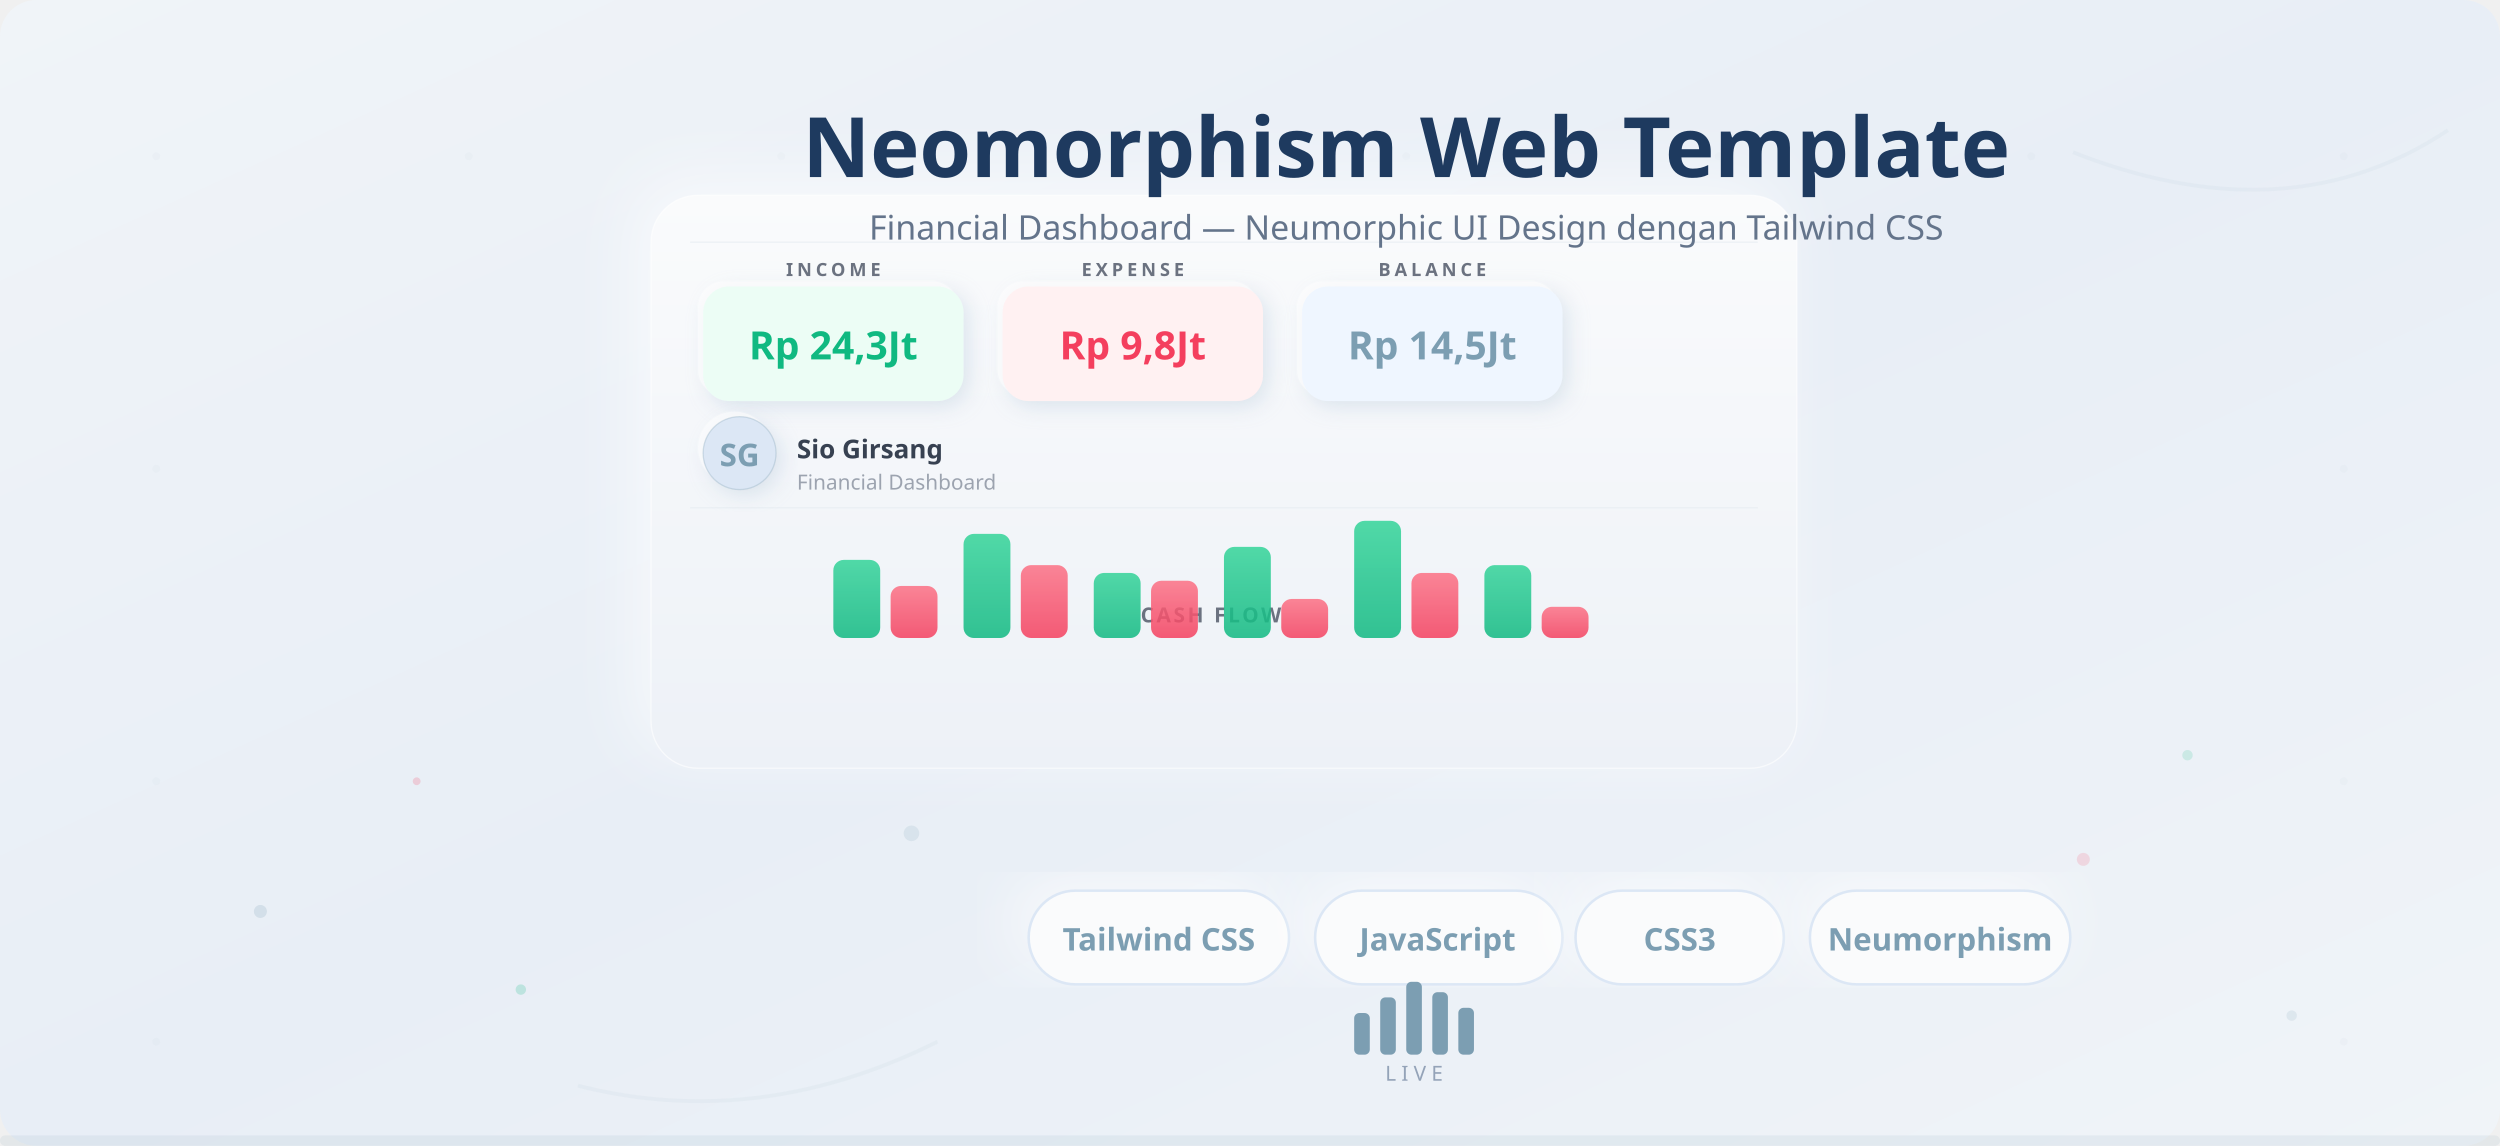
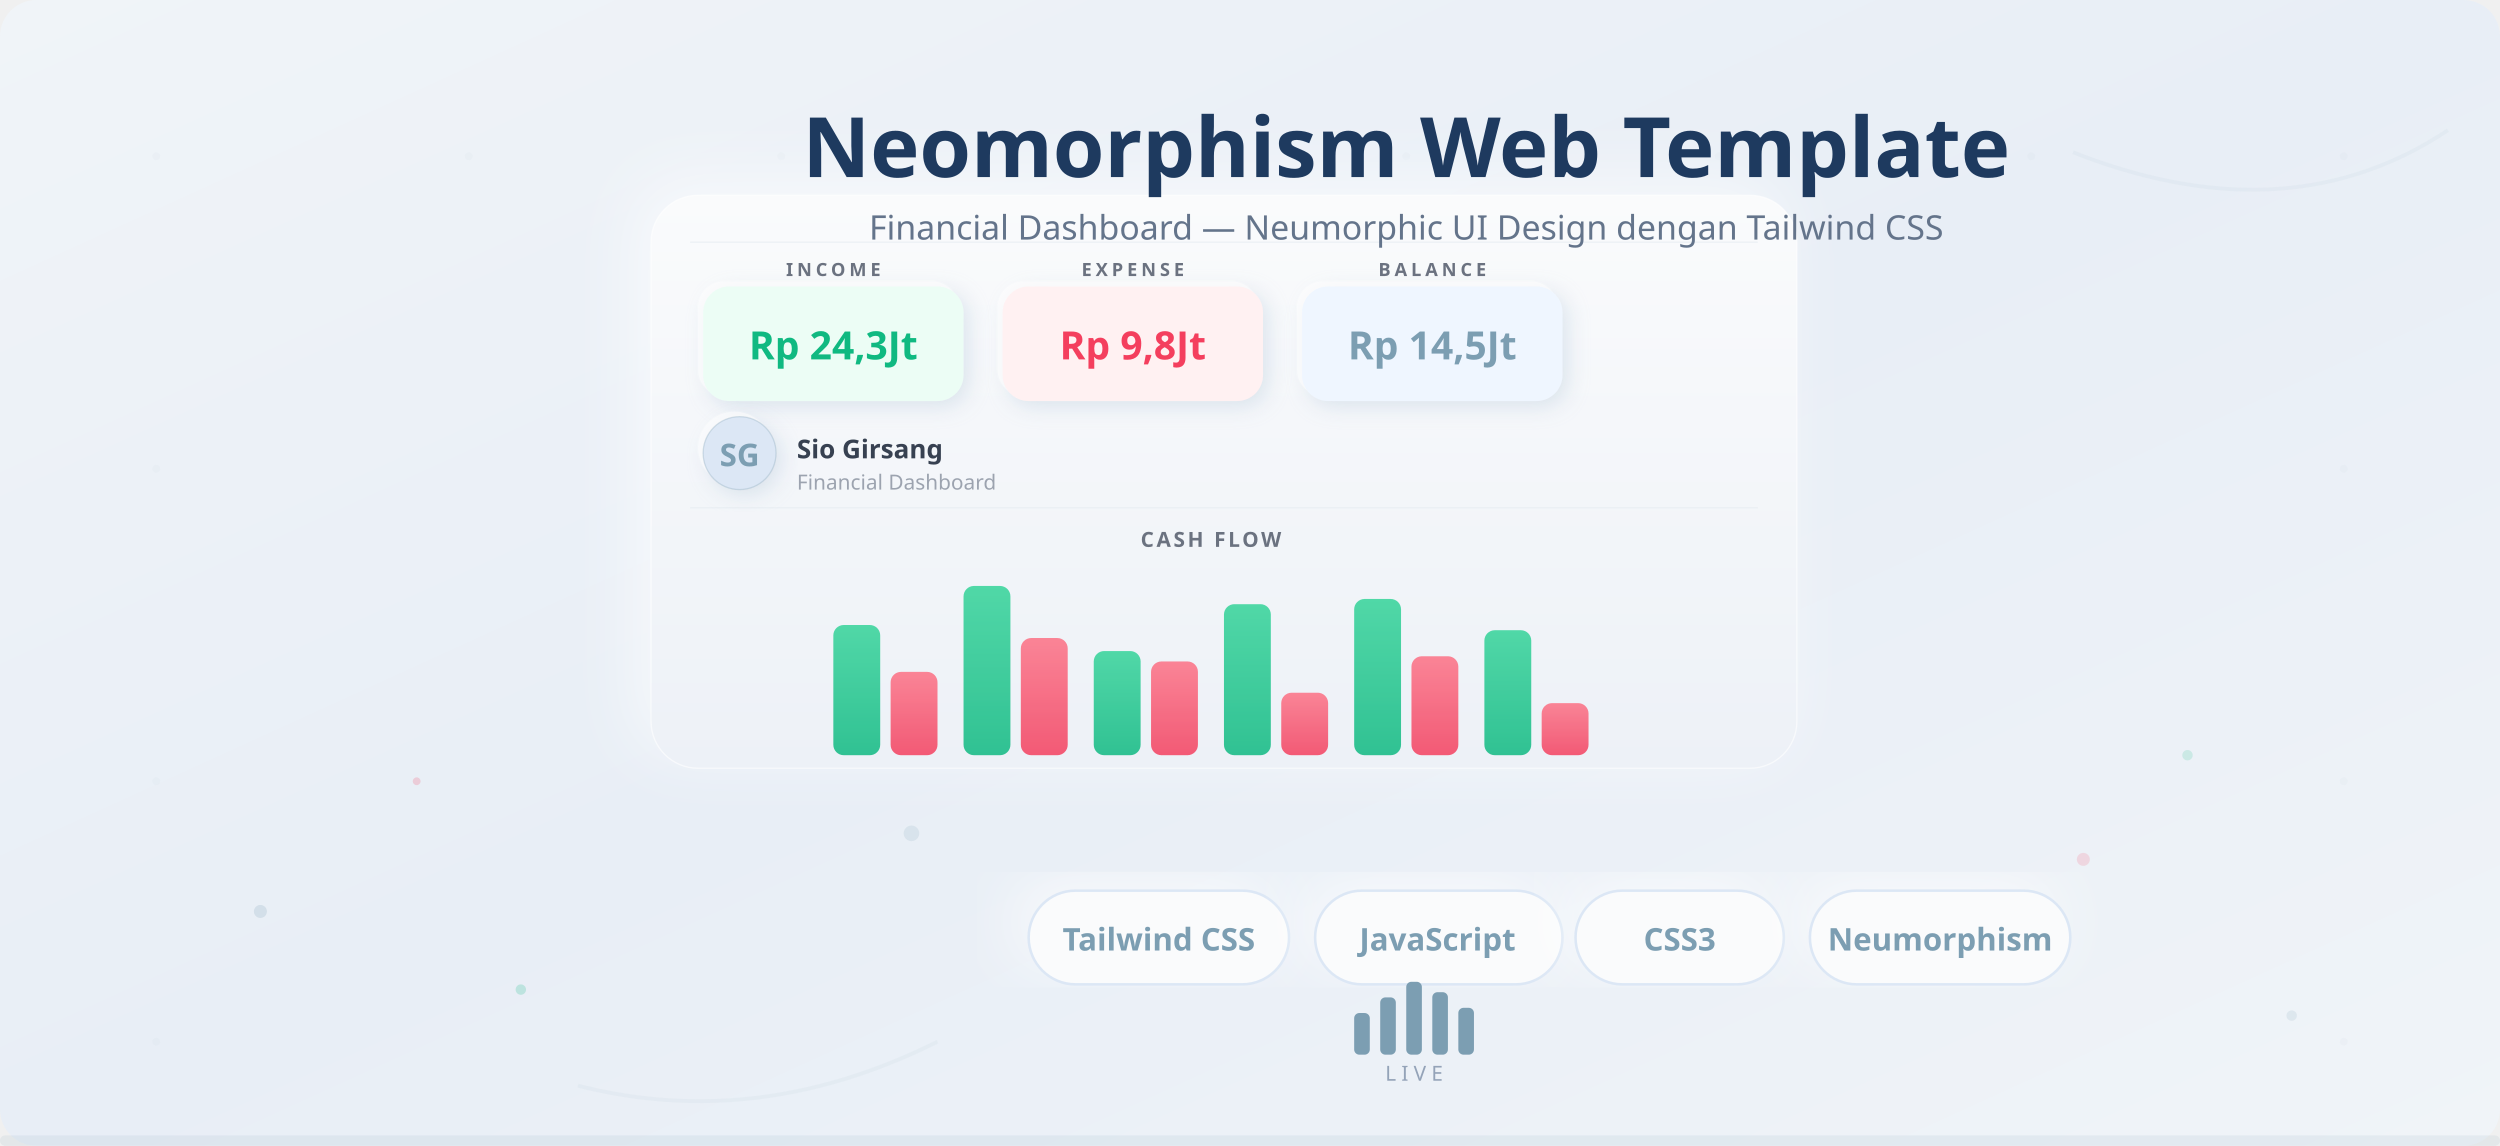
<svg xmlns="http://www.w3.org/2000/svg" viewBox="0 0 960 440" width="100%" height="auto">
  <defs>
    <linearGradient id="bgGrad" x1="0%" y1="0%" x2="100%" y2="100%">
      <stop offset="0%" stop-color="#F0F4F8">
        <animate attributeName="stop-color" values="#F0F4F8;#E8EEF6;#F0F4F8" dur="10s" repeatCount="indefinite" />
      </stop>
      <stop offset="50%" stop-color="#E8EEF6">
        <animate attributeName="stop-color" values="#E8EEF6;#DCE7F5;#E8EEF6" dur="12s" repeatCount="indefinite" />
      </stop>
      <stop offset="100%" stop-color="#F0F4F8">
        <animate attributeName="stop-color" values="#F0F4F8;#E2EAF3;#F0F4F8" dur="8s" repeatCount="indefinite" />
      </stop>
    </linearGradient>
    <linearGradient id="primaryGrad" x1="0%" y1="0%" x2="100%" y2="100%">
      <stop offset="0%" stop-color="#7C9EB2" />
      <stop offset="100%" stop-color="#5B8A9E" />
    </linearGradient>
    <linearGradient id="incomeGrad" x1="0%" y1="100%" x2="0%" y2="0%">
      <stop offset="0%" stop-color="#10B981" />
      <stop offset="100%" stop-color="#34D399" />
    </linearGradient>
    <linearGradient id="expenseGrad" x1="0%" y1="100%" x2="0%" y2="0%">
      <stop offset="0%" stop-color="#F43F5E" />
      <stop offset="100%" stop-color="#FB7185" />
    </linearGradient>
    <linearGradient id="neuCardGrad" x1="0%" y1="0%" x2="0%" y2="100%">
      <stop offset="0%" stop-color="#FAFBFC" />
      <stop offset="100%" stop-color="#EDF1F7" />
    </linearGradient>
    <filter id="shadowOut" x="-20%" y="-20%" width="140%" height="140%">
      <feDropShadow dx="8" dy="8" stdDeviation="16" flood-color="#B0C4D8" flood-opacity="0.35" />
      <feDropShadow dx="-6" dy="-6" stdDeviation="12" flood-color="#FFFFFF" flood-opacity="0.6" />
    </filter>
    <filter id="shadowIn" x="-30%" y="-30%" width="160%" height="160%">
      <feGaussianBlur in="SourceAlpha" stdDeviation="4" result="blur" />
      <feOffset dx="2" dy="2" result="offsetBlur" />
      <feFlood flood-color="#B0C4D8" flood-opacity="0.4" result="color" />
      <feComposite in="color" in2="offsetBlur" operator="in" result="shadow" />
      <feOffset dx="-2" dy="-2" in="SourceAlpha" result="offsetBlur2" />
      <feFlood flood-color="#FFFFFF" flood-opacity="0.5" result="color2" />
      <feComposite in="color2" in2="offsetBlur2" operator="in" result="shadow2" />
      <feMerge>
        <feMergeNode in="shadow" />
        <feMergeNode in="shadow2" />
        <feMergeNode in="SourceGraphic" />
      </feMerge>
    </filter>
    <filter id="glowGreen">
      <feGaussianBlur stdDeviation="3" result="blur" />
      <feFlood flood-color="#10B981" flood-opacity="0.3" result="color" />
      <feComposite in="color" in2="blur" operator="in" result="glow" />
      <feMerge>
        <feMergeNode in="glow" />
        <feMergeNode in="SourceGraphic" />
      </feMerge>
    </filter>
    <filter id="glowPrimary">
      <feGaussianBlur stdDeviation="3" result="blur" />
      <feFlood flood-color="#7C9EB2" flood-opacity="0.3" result="color" />
      <feComposite in="color" in2="blur" operator="in" result="glow" />
      <feMerge>
        <feMergeNode in="glow" />
        <feMergeNode in="SourceGraphic" />
      </feMerge>
    </filter>
  </defs>
  <style>
    .neu-card-bg { fill: url(#neuCardGrad); }

    .particle { animation: float linear infinite; }
    .particle:nth-child(odd) { animation-duration: 10s; }
    .particle:nth-child(even) { animation-duration: 15s; }
    @keyframes float {
      0% { transform: translateY(0) translateX(0); opacity: 0; }
      10% { opacity: 0.25; }
      90% { opacity: 0.15; }
      100% { transform: translateY(-120px) translateX(20px); opacity: 0; }
    }

    .coin-float { animation: coinFloat 4s ease-in-out infinite; }
    .coin-float:nth-child(2) { animation-delay: 0.5s; }
    .coin-float:nth-child(3) { animation-delay: 1s; }
    @keyframes coinFloat {
      0%, 100% { transform: translateY(0); }
      50% { transform: translateY(-8px); }
    }

    .bar-income { animation: barRise 1.5s ease-out forwards; transform-origin: bottom; }
    .bar-income:nth-child(1) { animation-delay: 0.1s; }
    .bar-income:nth-child(2) { animation-delay: 0.2s; }
    .bar-income:nth-child(3) { animation-delay: 0.3s; }
    .bar-income:nth-child(4) { animation-delay: 0.4s; }
    .bar-income:nth-child(5) { animation-delay: 0.5s; }
    .bar-income:nth-child(6) { animation-delay: 0.6s; }
    @keyframes barRise {
      0% { transform: scaleY(0); }
      100% { transform: scaleY(1); }
    }

    .bar-expense { animation: barRise 1.5s ease-out forwards; transform-origin: bottom; }
    .bar-expense:nth-child(1) { animation-delay: 0.15s; }
    .bar-expense:nth-child(2) { animation-delay: 0.25s; }
    .bar-expense:nth-child(3) { animation-delay: 0.35s; }
    .bar-expense:nth-child(4) { animation-delay: 0.45s; }
    .bar-expense:nth-child(5) { animation-delay: 0.55s; }
    .bar-expense:nth-child(6) { animation-delay: 0.65s; }

    .title-glow { animation: titleGlow 3s ease-in-out infinite; }
    @keyframes titleGlow {
      0%, 100% { filter: drop-shadow(0 0 4px rgba(124,158,178,0.15)); }
      50% { filter: drop-shadow(0 0 14px rgba(124,158,178,0.35)); }
    }

    .subtitle-slide { animation: subtitleSlide 5s ease-in-out infinite; }
    @keyframes subtitleSlide {
      0%, 100% { opacity: 0.75; transform: translateY(0); }
      50% { opacity: 1; transform: translateY(-2px); }
    }

    .badge-float { animation: badgeFloat 4s ease-in-out infinite; }
    .badge-float:nth-child(2) { animation-delay: 0.4s; }
    .badge-float:nth-child(3) { animation-delay: 0.8s; }
    .badge-float:nth-child(4) { animation-delay: 1.2s; }
    @keyframes badgeFloat {
      0%, 100% { transform: translateY(0); }
      50% { transform: translateY(-5px); }
    }

    .pulse-ring { animation: pulseRing 3s ease-out infinite; transform-origin: 540px 185px; }
    @keyframes pulseRing {
      0% { transform: scale(0.95); opacity: 0.4; }
      50% { transform: scale(1.05); opacity: 0.7; }
      100% { transform: scale(0.95); opacity: 0.4; }
    }

    .avatar-pulse { animation: avatarGlow 3s ease-in-out infinite; }
    @keyframes avatarGlow {
      0%, 100% { filter: drop-shadow(0 0 6px rgba(124,158,178,0.2)); }
      50% { filter: drop-shadow(0 0 16px rgba(124,158,178,0.5)); }
    }

    .signal-bar { animation: signalPulse 2s ease-in-out infinite; }
    .signal-bar:nth-child(2) { animation-delay: 0.2s; }
    .signal-bar:nth-child(3) { animation-delay: 0.4s; }
    .signal-bar:nth-child(4) { animation-delay: 0.6s; }
    .signal-bar:nth-child(5) { animation-delay: 0.8s; }
    @keyframes signalPulse {
      0%, 100% { opacity: 0.3; }
      50% { opacity: 1; }
    }

    .line-dash { stroke-dasharray: 200; stroke-dashoffset: 200; animation: drawLine 3s ease-in-out infinite; }
    @keyframes drawLine {
      0% { stroke-dashoffset: 200; }
      50% { stroke-dashoffset: 0; }
      100% { stroke-dashoffset: 200; }
    }

    .stat-value { animation: countUp 2s ease-out forwards; }
    @keyframes countUp {
      0% { opacity: 0; transform: translateY(8px); }
      100% { opacity: 1; transform: translateY(0); }
    }
  </style>
  <rect width="960" height="440" fill="url(#bgGrad)" rx="14" />
  <g fill="#7C9EB2" opacity="0.04">
    <circle cx="60" cy="60" r="1.5" />
    <circle cx="180" cy="60" r="1.5" />
    <circle cx="300" cy="60" r="1.5" />
    <circle cx="420" cy="60" r="1.5" />
    <circle cx="540" cy="60" r="1.5" />
    <circle cx="660" cy="60" r="1.5" />
    <circle cx="780" cy="60" r="1.5" />
    <circle cx="900" cy="60" r="1.5" />
    <circle cx="60" cy="180" r="1.5" />
    <circle cx="900" cy="180" r="1.5" />
    <circle cx="60" cy="300" r="1.5" />
    <circle cx="900" cy="300" r="1.5" />
    <circle cx="60" cy="400" r="1.5" />
    <circle cx="900" cy="400" r="1.5" />
  </g>
  <g class="particle">
    <circle cx="100" cy="350" r="2.5" fill="#7C9EB2" opacity="0.2" />
  </g>
  <g class="particle" style="animation-delay:1.5s">
    <circle cx="200" cy="380" r="2" fill="#10B981" opacity="0.2" />
  </g>
  <g class="particle" style="animation-delay:3s">
    <circle cx="350" cy="320" r="3" fill="#7C9EB2" opacity="0.15" />
  </g>
  <g class="particle" style="animation-delay:4.5s">
    <circle cx="700" cy="360" r="2" fill="#10B981" opacity="0.2" />
  </g>
  <g class="particle" style="animation-delay:2s">
    <circle cx="800" cy="330" r="2.5" fill="#F43F5E" opacity="0.15" />
  </g>
  <g class="particle" style="animation-delay:5.5s">
    <circle cx="880" cy="390" r="2" fill="#7C9EB2" opacity="0.15" />
  </g>
  <g class="particle" style="animation-delay:0.8s">
    <circle cx="160" cy="300" r="1.5" fill="#F43F5E" opacity="0.2" />
  </g>
  <g class="particle" style="animation-delay:3.8s">
    <circle cx="840" cy="290" r="2" fill="#10B981" opacity="0.15" />
  </g>
  <g stroke="#7C9EB2" fill="none" opacity="0.06" stroke-width="1.5">
    <path class="line-dash" d="M30,430 Q120,380 200,410 Q280,440 360,400" />
    <path class="line-dash" style="animation-delay:1s" d="M600,50 Q700,20 800,60 Q880,90 940,50" />
  </g>
  <g transform="translate(300, 105)">
    <rect x="-50" y="-30" width="440" height="220" rx="18" fill="url(#neuCardGrad)" filter="url(#shadowOut)" />
    <rect x="-50" y="-30" width="440" height="220" rx="18" fill="none" stroke="#FFFFFF" stroke-width="0.5" opacity="0.6" />
    <line x1="-35" y1="-12" x2="375" y2="-12" stroke="#7C9EB2" stroke-width="0.5" opacity="0.1" />
    <g class="coin-float" transform="translate(-30, 5)">
      <rect x="0" y="0" width="100" height="44" rx="10" fill="#ECFDF5" filter="url(#shadowIn)" />
      <text x="50" y="28" text-anchor="middle" font-family="'Segoe UI',sans-serif" font-size="15" font-weight="800" fill="#10B981">Rp 24,3Jt</text>
      <text x="50" y="-4" text-anchor="middle" font-family="'Segoe UI',sans-serif" font-size="7" font-weight="600" fill="#6B7280" letter-spacing="1.5">INCOME</text>
    </g>
    <g class="coin-float" style="animation-delay:0.5s" transform="translate(85, 5)">
      <rect x="0" y="0" width="100" height="44" rx="10" fill="#FFF1F2" filter="url(#shadowIn)" />
      <text x="50" y="28" text-anchor="middle" font-family="'Segoe UI',sans-serif" font-size="15" font-weight="800" fill="#F43F5E">Rp 9,8Jt</text>
      <text x="50" y="-4" text-anchor="middle" font-family="'Segoe UI',sans-serif" font-size="7" font-weight="600" fill="#6B7280" letter-spacing="1.5">EXPENSE</text>
    </g>
    <g class="coin-float" style="animation-delay:1s" transform="translate(200, 5)">
      <rect x="0" y="0" width="100" height="44" rx="10" fill="#EFF6FF" filter="url(#shadowIn)" />
      <text x="50" y="28" text-anchor="middle" font-family="'Segoe UI',sans-serif" font-size="15" font-weight="800" fill="#7C9EB2">Rp 14,5Jt</text>
      <text x="50" y="-4" text-anchor="middle" font-family="'Segoe UI',sans-serif" font-size="7" font-weight="600" fill="#6B7280" letter-spacing="1.5">BALANCE</text>
    </g>
-     <g transform="translate(0, 140)">
-       <text x="165" y="-6" text-anchor="middle" font-family="'Segoe UI',sans-serif" font-size="8" font-weight="600" fill="#6B7280" letter-spacing="1">CASH FLOW</text>
+     <g transform="translate(0, 185)">
+       <text x="165" y="-80" text-anchor="middle" font-family="'Segoe UI',sans-serif" font-size="8" font-weight="600" fill="#6B7280" letter-spacing="1">CASH FLOW</text>
      <g class="bar-income">
-         <rect x="20" y="-30" width="18" height="30" rx="4" fill="url(#incomeGrad)" opacity="0.85" />
-         <rect x="42" y="-20" width="18" height="20" rx="4" fill="url(#expenseGrad)" opacity="0.85" />
+         <rect x="20" y="-50" width="18" height="50" rx="4" fill="url(#incomeGrad)" opacity="0.85" />
+         <rect x="42" y="-32" width="18" height="32" rx="4" fill="url(#expenseGrad)" opacity="0.85" />
      </g>
      <g class="bar-income" style="animation-delay:0.2s">
-         <rect x="70" y="-40" width="18" height="40" rx="4" fill="url(#incomeGrad)" opacity="0.85" />
-         <rect x="92" y="-28" width="18" height="28" rx="4" fill="url(#expenseGrad)" opacity="0.85" />
+         <rect x="70" y="-65" width="18" height="65" rx="4" fill="url(#incomeGrad)" opacity="0.85" />
+         <rect x="92" y="-45" width="18" height="45" rx="4" fill="url(#expenseGrad)" opacity="0.85" />
      </g>
      <g class="bar-income" style="animation-delay:0.35s">
-         <rect x="120" y="-25" width="18" height="25" rx="4" fill="url(#incomeGrad)" opacity="0.85" />
-         <rect x="142" y="-22" width="18" height="22" rx="4" fill="url(#expenseGrad)" opacity="0.85" />
+         <rect x="120" y="-40" width="18" height="40" rx="4" fill="url(#incomeGrad)" opacity="0.85" />
+         <rect x="142" y="-36" width="18" height="36" rx="4" fill="url(#expenseGrad)" opacity="0.85" />
      </g>
      <g class="bar-income" style="animation-delay:0.5s">
-         <rect x="170" y="-35" width="18" height="35" rx="4" fill="url(#incomeGrad)" opacity="0.85" />
-         <rect x="192" y="-15" width="18" height="15" rx="4" fill="url(#expenseGrad)" opacity="0.85" />
+         <rect x="170" y="-58" width="18" height="58" rx="4" fill="url(#incomeGrad)" opacity="0.85" />
+         <rect x="192" y="-24" width="18" height="24" rx="4" fill="url(#expenseGrad)" opacity="0.85" />
      </g>
      <g class="bar-income" style="animation-delay:0.65s">
-         <rect x="220" y="-45" width="18" height="45" rx="4" fill="url(#incomeGrad)" opacity="0.85" />
-         <rect x="242" y="-25" width="18" height="25" rx="4" fill="url(#expenseGrad)" opacity="0.85" />
+         <rect x="220" y="-60" width="18" height="60" rx="4" fill="url(#incomeGrad)" opacity="0.85" />
+         <rect x="242" y="-38" width="18" height="38" rx="4" fill="url(#expenseGrad)" opacity="0.85" />
      </g>
      <g class="bar-income" style="animation-delay:0.8s">
-         <rect x="270" y="-28" width="18" height="28" rx="4" fill="url(#incomeGrad)" opacity="0.85" />
-         <rect x="292" y="-12" width="18" height="12" rx="4" fill="url(#expenseGrad)" opacity="0.85" />
+         <rect x="270" y="-48" width="18" height="48" rx="4" fill="url(#incomeGrad)" opacity="0.85" />
+         <rect x="292" y="-20" width="18" height="20" rx="4" fill="url(#expenseGrad)" opacity="0.85" />
      </g>
    </g>
    <line x1="-35" y1="90" x2="375" y2="90" stroke="#7C9EB2" stroke-width="0.5" opacity="0.08" />
    <g transform="translate(-30, 55)">
      <circle cx="14" cy="14" r="14" fill="#DCE7F5" filter="url(#shadowIn)" />
      <text x="14" y="19" text-anchor="middle" font-family="'Segoe UI',sans-serif" font-size="12" font-weight="700" fill="#7C9EB2">SG</text>
      <circle cx="14" cy="14" r="14" fill="none" stroke="#7C9EB2" stroke-width="0.5" opacity="0.3" />
      <text x="36" y="16" font-family="'Segoe UI',sans-serif" font-size="10" font-weight="600" fill="#374151">Sio Girsang</text>
      <text x="36" y="28" font-family="'Segoe UI',sans-serif" font-size="8" fill="#9CA3AF">Financial Dashboard</text>
    </g>
  </g>
  <text x="540" y="68" text-anchor="middle" font-family="'Segoe UI',-apple-system,sans-serif" font-size="32" font-weight="800" fill="#1E3A5F" class="title-glow">Neomorphism Web Template</text>
  <text x="540" y="92" text-anchor="middle" font-family="'Segoe UI',-apple-system,sans-serif" font-size="13" fill="#64748B" class="subtitle-slide">Financial Dashboard — Neumorphic UI Design dengan Tailwind CSS</text>
  <g transform="translate(540, 360)">
    <g class="badge-float">
      <rect x="-145" y="-18" width="100" height="36" rx="18" fill="#FAFBFC" stroke="#DCE7F5" stroke-width="1" filter="url(#shadowOut)" />
      <text x="-95" y="5" text-anchor="middle" font-family="'Segoe UI',sans-serif" font-size="12" fill="#7C9EB2" font-weight="700">Tailwind CSS</text>
    </g>
    <g class="badge-float" style="animation-delay:0.4s">
      <rect x="-35" y="-18" width="95" height="36" rx="18" fill="#FAFBFC" stroke="#DCE7F5" stroke-width="1" filter="url(#shadowOut)" />
      <text x="12" y="5" text-anchor="middle" font-family="'Segoe UI',sans-serif" font-size="12" fill="#7C9EB2" font-weight="700">JavaScript</text>
    </g>
    <g class="badge-float" style="animation-delay:0.8s">
      <rect x="65" y="-18" width="80" height="36" rx="18" fill="#FAFBFC" stroke="#DCE7F5" stroke-width="1" filter="url(#shadowOut)" />
      <text x="105" y="5" text-anchor="middle" font-family="'Segoe UI',sans-serif" font-size="12" fill="#7C9EB2" font-weight="700">CSS3</text>
    </g>
    <g class="badge-float" style="animation-delay:1.2s">
      <rect x="155" y="-18" width="100" height="36" rx="18" fill="#FAFBFC" stroke="#DCE7F5" stroke-width="1" filter="url(#shadowOut)" />
      <text x="205" y="5" text-anchor="middle" font-family="'Segoe UI',sans-serif" font-size="12" fill="#7C9EB2" font-weight="700">Neumorphism</text>
    </g>
  </g>
  <g transform="translate(540, 405)">
    <rect class="signal-bar" x="-20" y="-16" width="6" height="16" rx="2" fill="#7C9EB2" />
    <rect class="signal-bar" style="animation-delay:0.15s" x="-10" y="-22" width="6" height="22" rx="2" fill="#7C9EB2" />
    <rect class="signal-bar" style="animation-delay:0.3s" x="0" y="-28" width="6" height="28" rx="2" fill="#7C9EB2" />
    <rect class="signal-bar" style="animation-delay:0.45s" x="10" y="-24" width="6" height="24" rx="2" fill="#7C9EB2" />
    <rect class="signal-bar" style="animation-delay:0.6s" x="20" y="-18" width="6" height="18" rx="2" fill="#7C9EB2" />
    <text x="3" y="10" text-anchor="middle" font-family="'Segoe UI',sans-serif" font-size="8" fill="#94A3B8" letter-spacing="2">LIVE</text>
  </g>
  <rect x="0" y="436" width="960" height="4" fill="#7C9EB2" opacity="0.12" rx="2" />
</svg>
